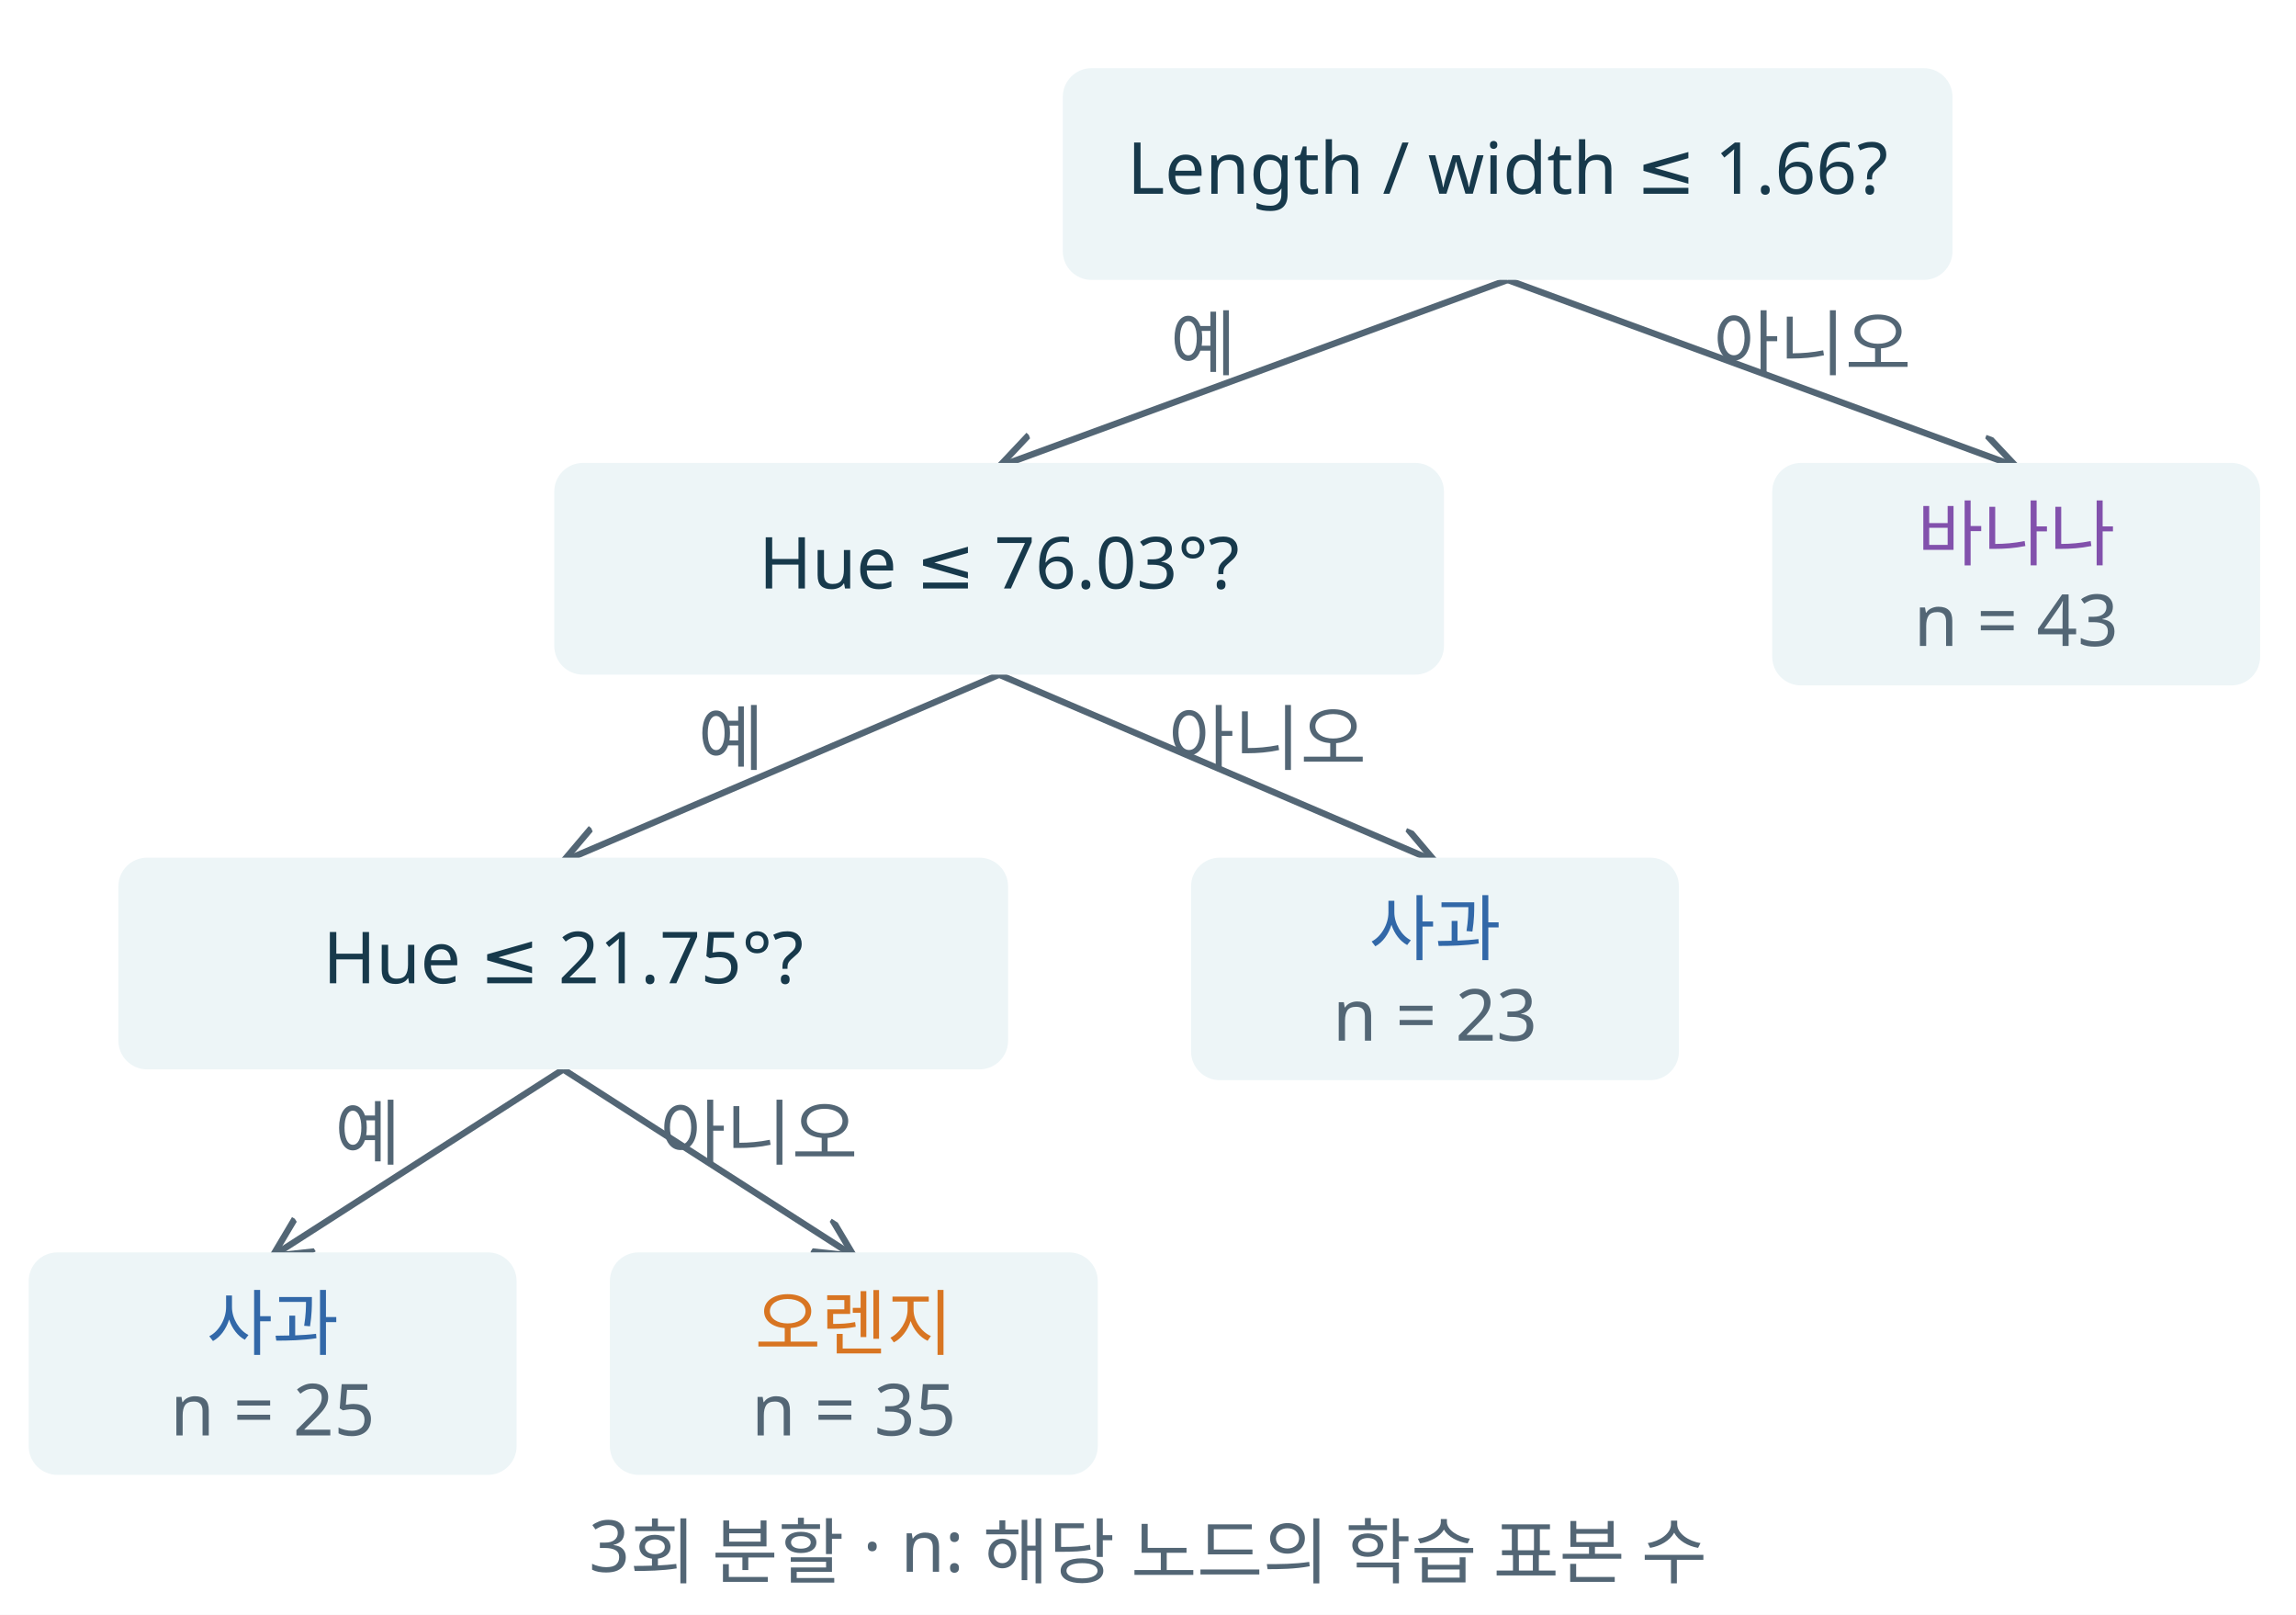
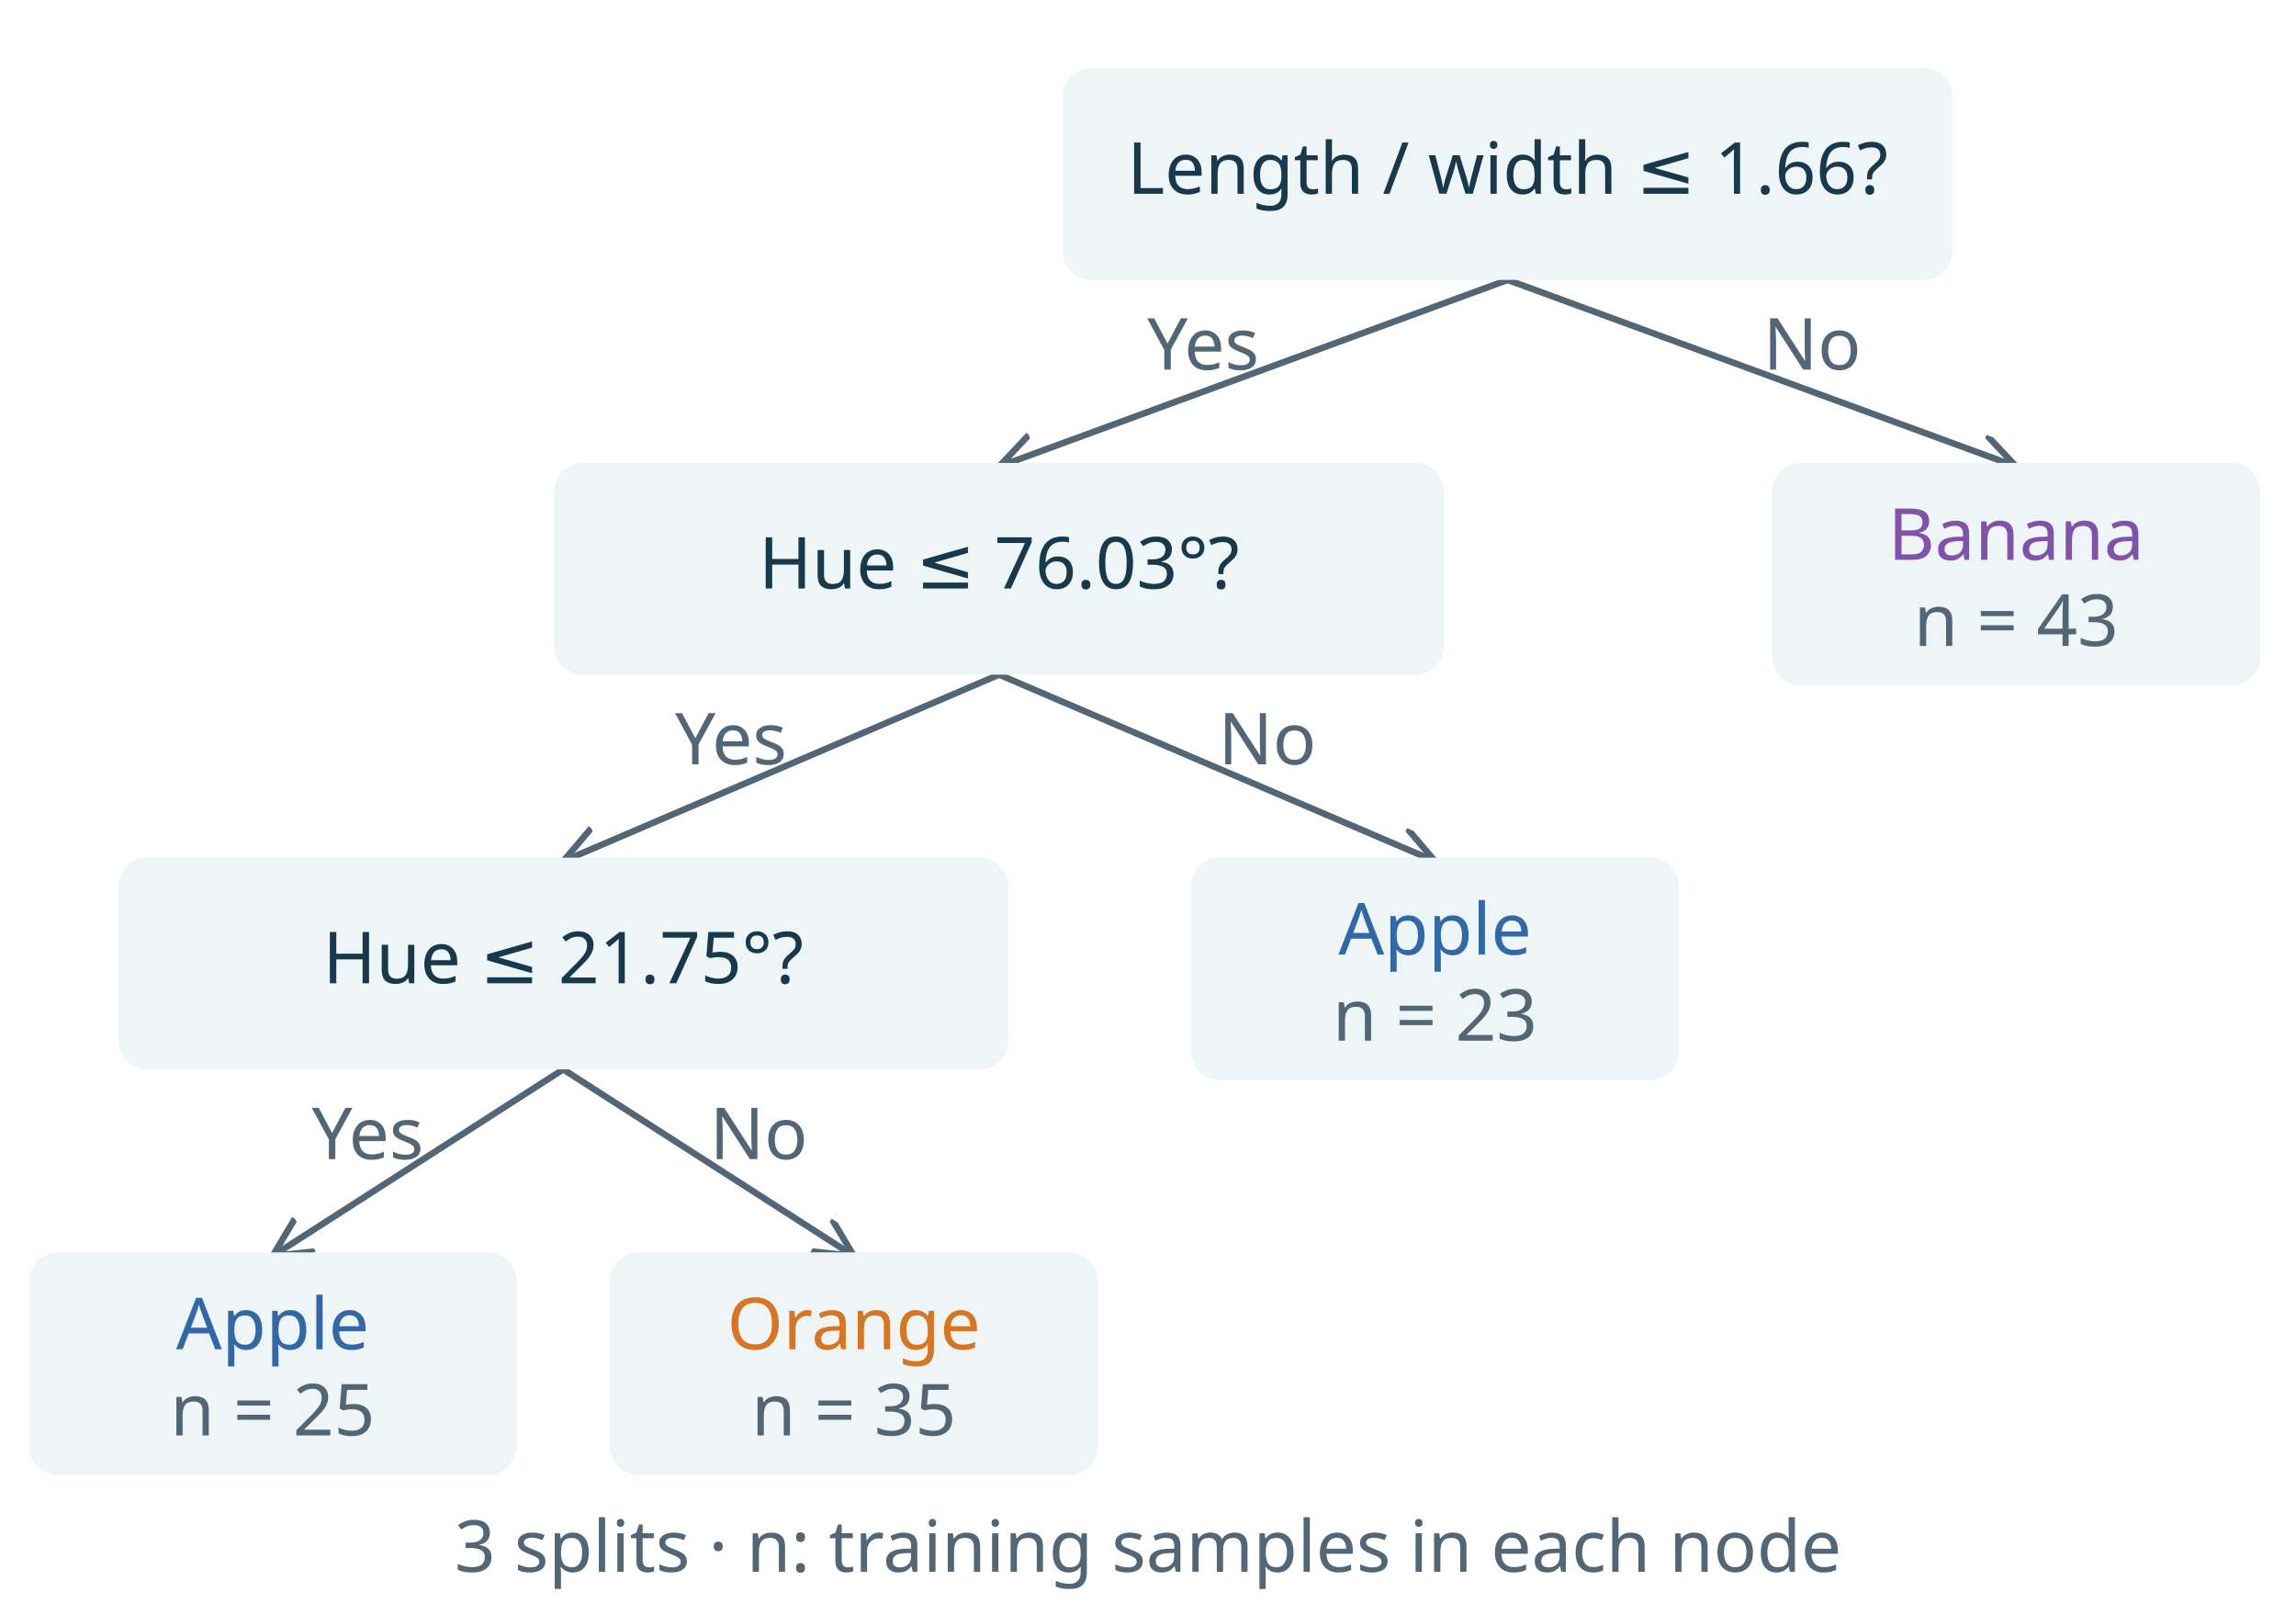
<svg xmlns="http://www.w3.org/2000/svg" width="640" height="450" viewBox="0 0 640 450">
  <style>text{font-family:sans-serif;font-size:20px;fill:#17394b}</style>
  <defs>
    <marker id="arrow" markerWidth="7" markerHeight="7" refX="6" refY="3" orient="auto">
      <path d="M0 0L6 3L0 6" fill="none" stroke="#536675" />
    </marker>
  </defs>
  <rect width="640" height="450" fill="white" />
  <line x1="157.0" y1="298" x2="76" y2="350" stroke="#536675" stroke-width="1.8" stroke-dasharray="" marker-end="url(#arrow)" />
-   <text x="102.5" y="323.0" text-anchor="middle" style="font-size:20px;fill:#536675">예</text>
+   <text x="102.5" y="323.0" text-anchor="middle" style="font-size:20px;fill:#536675">Yes</text>
  <line x1="157.0" y1="298" x2="238" y2="350" stroke="#536675" stroke-width="1.8" stroke-dasharray="" marker-end="url(#arrow)" />
-   <text x="211.5" y="323.0" text-anchor="middle" style="font-size:20px;fill:#536675">아니오</text>
+   <text x="211.5" y="323.0" text-anchor="middle" style="font-size:20px;fill:#536675">No</text>
  <line x1="278.5" y1="188" x2="157.0" y2="240" stroke="#536675" stroke-width="1.8" stroke-dasharray="" marker-end="url(#arrow)" />
-   <text x="203.75" y="213.0" text-anchor="middle" style="font-size:20px;fill:#536675">예</text>
+   <text x="203.75" y="213.0" text-anchor="middle" style="font-size:20px;fill:#536675">Yes</text>
  <line x1="278.5" y1="188" x2="400" y2="240" stroke="#536675" stroke-width="1.8" stroke-dasharray="" marker-end="url(#arrow)" />
-   <text x="353.25" y="213.0" text-anchor="middle" style="font-size:20px;fill:#536675">아니오</text>
+   <text x="353.25" y="213.0" text-anchor="middle" style="font-size:20px;fill:#536675">No</text>
  <line x1="420.25" y1="78" x2="278.5" y2="130" stroke="#536675" stroke-width="1.8" stroke-dasharray="" marker-end="url(#arrow)" />
-   <text x="335.375" y="103.0" text-anchor="middle" style="font-size:20px;fill:#536675">예</text>
+   <text x="335.375" y="103.0" text-anchor="middle" style="font-size:20px;fill:#536675">Yes</text>
  <line x1="420.25" y1="78" x2="562" y2="130" stroke="#536675" stroke-width="1.8" stroke-dasharray="" marker-end="url(#arrow)" />
-   <text x="505.125" y="103.0" text-anchor="middle" style="font-size:20px;fill:#536675">아니오</text>
+   <text x="505.125" y="103.0" text-anchor="middle" style="font-size:20px;fill:#536675">No</text>
  <rect x="8" y="349" width="136" height="62" rx="8" fill="#edf5f7" />
-   <text x="76" y="376" text-anchor="middle" style="font-size:20px;fill:#3268a8">사과</text>
+   <text x="76" y="376" text-anchor="middle" style="font-size:20px;fill:#3268a8">Apple</text>
  <text x="76" y="400" text-anchor="middle" style="font-size:20px;fill:#536675">n = 25</text>
  <rect x="170" y="349" width="136" height="62" rx="8" fill="#edf5f7" />
-   <text x="238" y="376" text-anchor="middle" style="font-size:20px;fill:#d87522">오렌지</text>
+   <text x="238" y="376" text-anchor="middle" style="font-size:20px;fill:#d87522">Orange</text>
  <text x="238" y="400" text-anchor="middle" style="font-size:20px;fill:#536675">n = 35</text>
  <rect x="33.0" y="239" width="248" height="59" rx="8" fill="#edf5f7" />
  <text x="157.0" y="274" text-anchor="middle" style="font-size:20px;fill:#17394b">Hue ≤ 21.75°?</text>
  <rect x="332" y="239" width="136" height="62" rx="8" fill="#edf5f7" />
-   <text x="400" y="266" text-anchor="middle" style="font-size:20px;fill:#3268a8">사과</text>
+   <text x="400" y="266" text-anchor="middle" style="font-size:20px;fill:#3268a8">Apple</text>
  <text x="400" y="290" text-anchor="middle" style="font-size:20px;fill:#536675">n = 23</text>
  <rect x="154.5" y="129" width="248" height="59" rx="8" fill="#edf5f7" />
  <text x="278.5" y="164" text-anchor="middle" style="font-size:20px;fill:#17394b">Hue ≤ 76.03°?</text>
  <rect x="494" y="129" width="136" height="62" rx="8" fill="#edf5f7" />
-   <text x="562" y="156" text-anchor="middle" style="font-size:20px;fill:#8251ac">바나나</text>
+   <text x="562" y="156" text-anchor="middle" style="font-size:20px;fill:#8251ac">Banana</text>
  <text x="562" y="180" text-anchor="middle" style="font-size:20px;fill:#536675">n = 43</text>
  <rect x="296.25" y="19" width="248" height="59" rx="8" fill="#edf5f7" />
  <text x="420.25" y="54" text-anchor="middle" style="font-size:20px;fill:#17394b">Length / width ≤ 1.66?</text>
-   <text x="320" y="438" text-anchor="middle" style="font-size:20px;fill:#536675">3회 분할 · n: 해당 노드의 학습 표본 수</text>
+   <text x="320" y="438" text-anchor="middle" style="font-size:20px;fill:#536675">3 splits · n: training samples in each node</text>
</svg>
